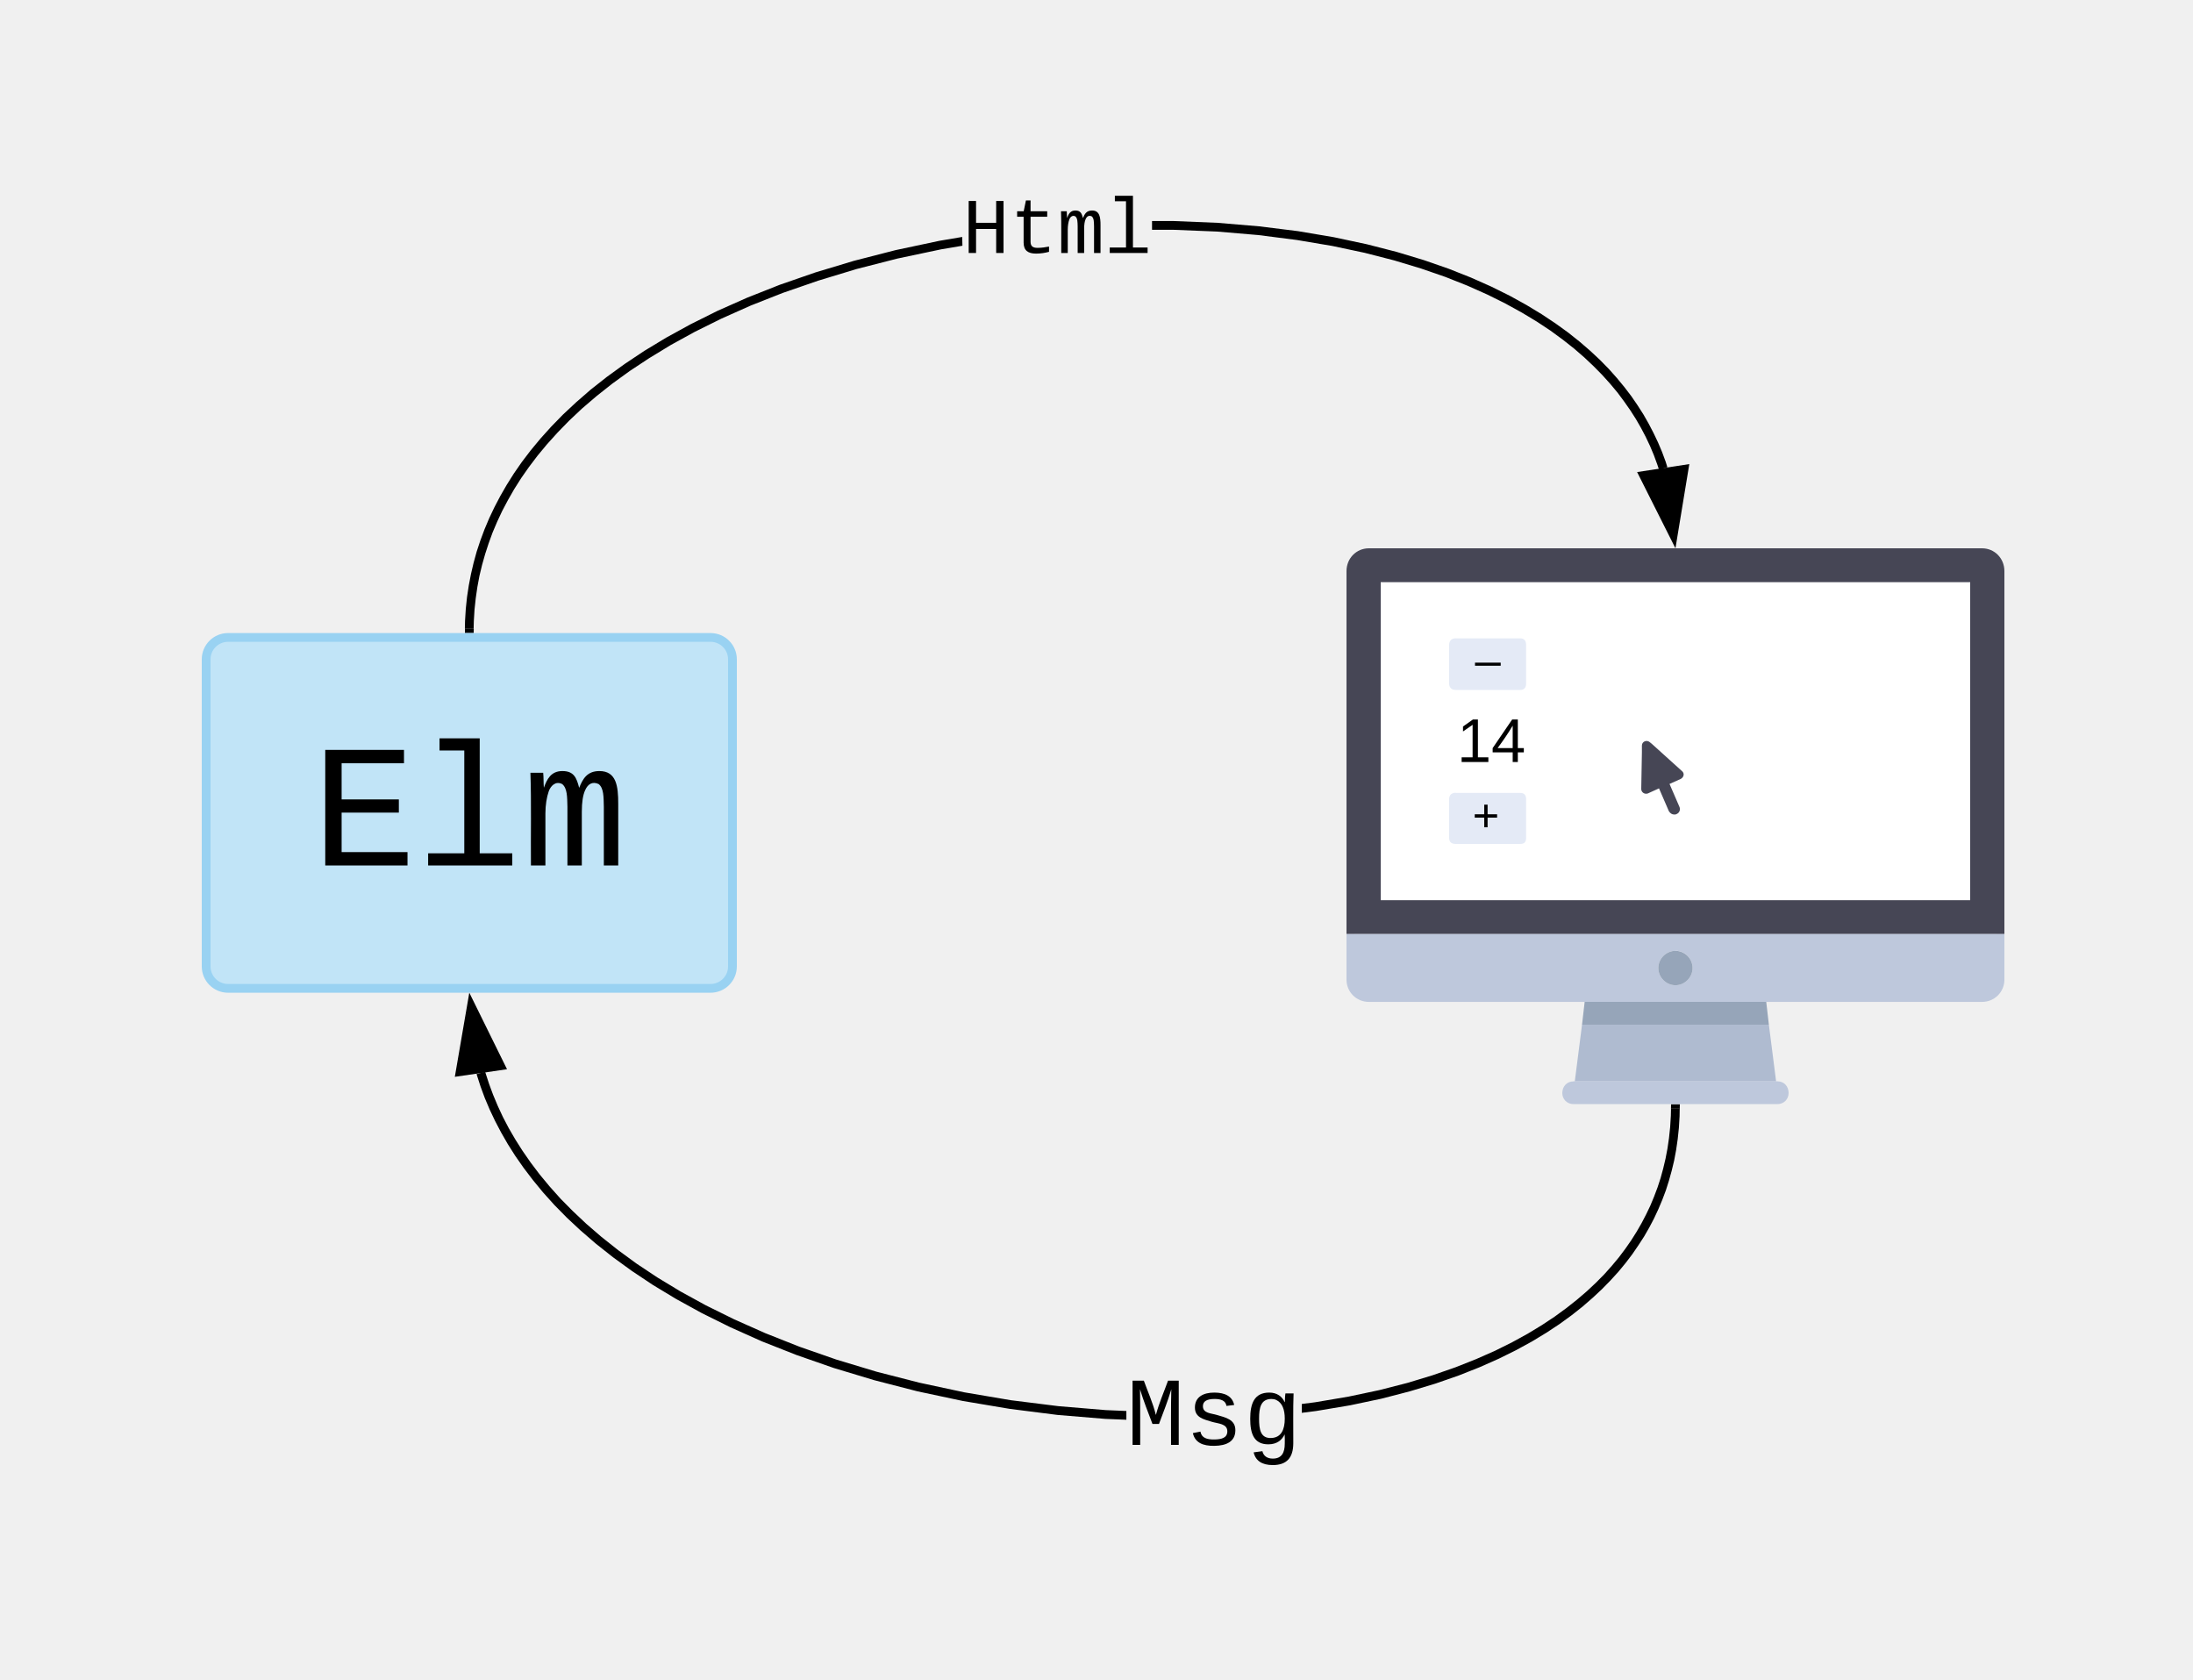
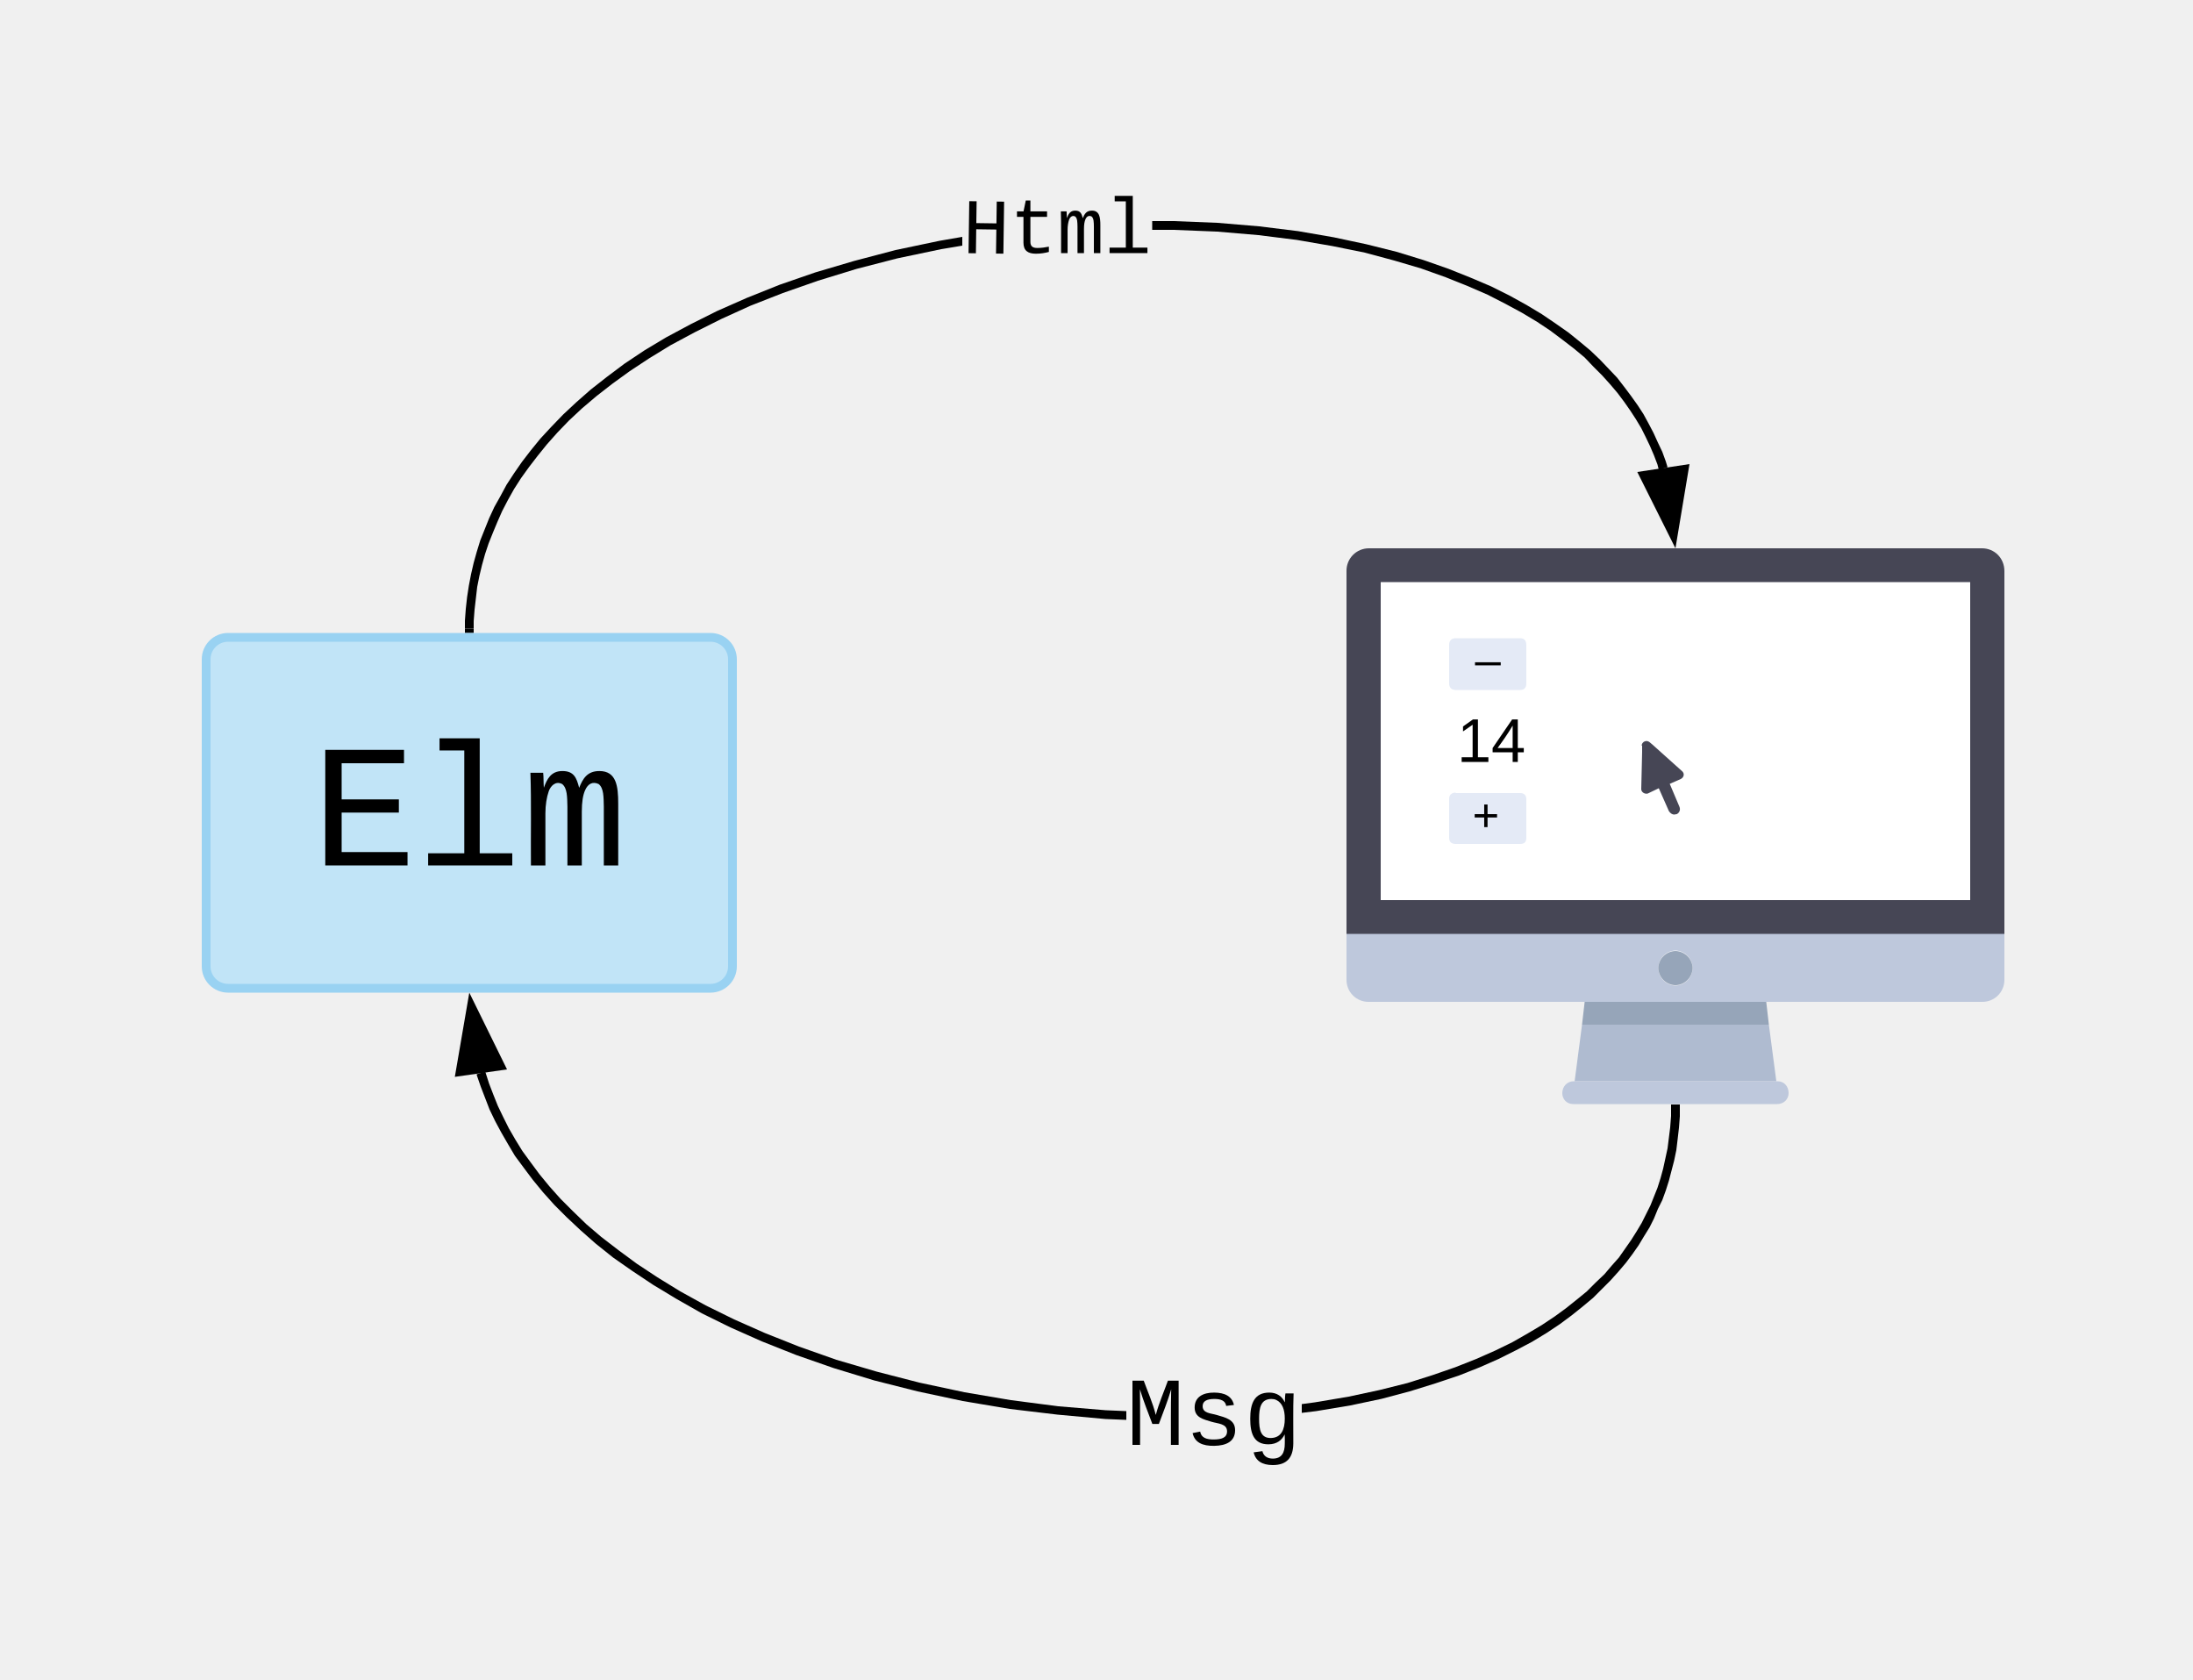
- <svg xmlns="http://www.w3.org/2000/svg" xmlns:ns1="lucid" xmlns:xlink="http://www.w3.org/1999/xlink" width="500" height="383">
+ <svg xmlns="http://www.w3.org/2000/svg" xmlns:ns1="lucid" xmlns:xlink="http://www.w3.org/1999/xlink" viewBox="0 0 500 383">
  <g transform="translate(-573 -95)" ns1:page-tab-id="0_0">
-     <path d="M683.67 339.53l.82 2.52.93 2.52 1.06 2.53 1.18 2.54 1.34 2.56 1.5 2.58 1.65 2.6 1.85 2.66 2.04 2.7 2.27 2.74 2.5 2.8 2.8 2.83 3.1 2.92 3.43 2.96 3.82 3.03 4.24 3.1 4.7 3.12 5.24 3.17 5.8 3.18 6.44 3.18 7.1 3.16 7.77 3.08 8.47 2.95 9.15 2.76 9.75 2.5 10.26 2.2 10.63 1.8 10.8 1.35 10.78.9 4.72.2v2l-4.84-.2-10.86-.9-10.88-1.38-10.7-1.8-10.35-2.2-9.85-2.54-9.23-2.78-8.55-2.98-7.86-3.1-7.15-3.2-6.5-3.22-5.88-3.23-5.3-3.2-4.8-3.2-4.3-3.12-3.88-3.07-3.5-3.02-3.17-2.96-2.85-2.9-2.57-2.86-2.3-2.8-2.1-2.76-1.9-2.72-1.7-2.68-1.53-2.66-1.38-2.63-1.24-2.62-1.1-2.6-.96-2.6-.84-2.6-.08-.27 1.92-.54zm272.3 8.22l-.03 1.75-.16 2.65-.27 2.56-.36 2.48-.45 2.4-.56 2.32-.63 2.27-.7 2.2-.82 2.18-.9 2.13-.98 2.1-1.08 2.06-1.18 2.05-1.3 2-1.38 2.02-1.52 2-1.65 2-1.8 1.98-1.94 1.98-2.12 1.98-2.3 2-2.5 1.98-2.75 2-3 1.98-3.3 2-3.6 1.97-3.96 1.96-4.37 1.94-4.8 1.9-5.32 1.85-5.85 1.76-6.44 1.67-7.1 1.5-7.74 1.3-3.3.42v-2.02l3-.38 7.68-1.3 7-1.48 6.36-1.63 5.77-1.75 5.23-1.82 4.74-1.88 4.3-1.9 3.88-1.93 3.53-1.94 3.22-1.95 2.93-1.94 2.67-1.95 2.45-1.94 2.24-1.92 2.06-1.93 1.9-1.92 1.72-1.93 1.6-1.92 1.46-1.94 1.35-1.94 1.23-1.95 1.14-1.97 1.04-2 .96-2 .86-2.07.78-2.07.7-2.14.6-2.2.53-2.24.44-2.3.35-2.4.26-2.47.16-2.6.04-1.7z" />
-     <path d="M955.98 347.77l-2-.04.02-1h2zM687.1 337.97l-9.18 1.33 2.54-14.78z" />
-     <path d="M688.6 338.76l-11.9 1.73 3.3-19.18zm-9.46-.65l6.45-.92-4.67-9.46z" />
-     <use xlink:href="#a" transform="matrix(1,0,0,1,829.8248,406.6283) translate(0 17.77344)" />
-     <path d="M792.43 151.02l-4.84.82-9.95 2.1-9.38 2.4-8.72 2.65-8.05 2.78-7.35 2.9-6.68 2.98-6.05 3-5.46 3-4.93 3-4.44 2.93-4 2.9-3.6 2.85-3.27 2.8-2.93 2.76-2.65 2.72-2.4 2.66-2.16 2.6-1.97 2.6-1.77 2.53-1.6 2.53-1.43 2.5-1.3 2.46-1.15 2.46-1.04 2.45-.9 2.47-.8 2.46-.7 2.47-.6 2.5-.47 2.52-.37 2.55-.28 2.6-.16 2.64-.04 1.73-2-.04.04-1.78.17-2.72.28-2.68.4-2.64.5-2.6.6-2.57.7-2.55.84-2.54.94-2.52 1.07-2.54 1.2-2.53 1.33-2.54 1.48-2.57 1.64-2.6 1.8-2.6 2.02-2.65 2.22-2.68 2.45-2.72 2.7-2.77 3-2.8 3.3-2.87 3.68-2.9 4.07-2.95 4.5-3 5-3.02 5.54-3.04 6.12-3.05 6.76-3 7.43-2.94 8.13-2.82 8.8-2.65 9.46-2.43 10.02-2.13 5.2-.88zm58.2-5.22l9.48.8 8.85 1.1 8.16 1.38 7.5 1.6 6.82 1.75 6.2 1.87 5.64 1.96 5.1 2.02 4.63 2.06 4.2 2.08 3.8 2.1 3.47 2.1 3.16 2.1 2.88 2.08 2.64 2.1 2.4 2.07 2.22 2.07 2.03 2.07 1.85 2.08 1.7 2.06 1.58 2.07 1.44 2.1 1.32 2.07 1.2 2.1 1.1 2.12 1.02 2.14.92 2.17.82 2.22.4 1.26-1.9.6-.4-1.2-.78-2.13-.88-2.1-.98-2.07-1.07-2.04-1.17-2.03-1.28-2-1.4-2-1.5-2.02-1.67-2-1.8-2-1.97-2-2.15-2.03-2.33-2.02-2.57-2.03-2.8-2.05-3.1-2.05-3.4-2.05-3.74-2.06-4.12-2.05-4.55-2.03-5.04-2-5.55-1.92-6.12-1.85-6.74-1.73-7.4-1.57-8.08-1.36-8.76-1.12-9.4-.8-9.95-.4h-4.9v-2h4.94z" />
-     <path d="M681.02 238.3l-.02 1.02h-2l.02-1.05zM954.5 216.8l-6.73-13.4 9.17-1.4z" />
-     <path d="M955 220l-8.74-17.38 11.9-1.82zm-5.72-15.82l4.74 9.42 1.7-10.4z" />
-     <use xlink:href="#b" transform="matrix(1,0,0,1,792.43,138.2783) translate(0.005 14.39648)" />
-     <path d="M620 245.32c0-2.77 2.24-5 5-5h110c2.76 0 5 2.23 5 5v70c0 2.76-2.24 5-5 5H625c-2.76 0-5-2.24-5-5z" stroke="#99d2f2" stroke-width="2" fill="#c1e4f7" />
-     <use xlink:href="#c" transform="matrix(1,0,0,1,640,240.3152) translate(3.994141 51.99219)" />
-     <path d="M881.8 224.82h146.4v87.82H881.8v-87.82z" stroke="#000" stroke-opacity="0" stroke-width=".29" fill="#fff" />
-     <path d="M1024.9 220H885.1c-2.85 0-5.1 2.28-5.1 5.2v82.75h150V225.2c0-2.92-2.25-5.2-5.1-5.2zm-2.7 80.22H887.8v-72.5h134.4v72.5z" stroke="#000" stroke-opacity="0" stroke-width=".29" fill="#464655" />
-     <path d="M880 318.34c0 2.8 2.25 5.07 5.1 5.07h139.8c2.85 0 5.1-2.27 5.1-5.06v-10.4H880v10.4zm75-6.6c2.1 0 3.9 1.78 3.9 3.94 0 2.15-1.8 3.93-3.9 3.93-2.1 0-3.9-1.77-3.9-3.92 0-2.16 1.8-3.93 3.9-3.93z" stroke="#000" stroke-opacity="0" stroke-width=".29" fill="#bec8dc" />
-     <path d="M932.05 341.53h45.9l-1.65-12.93h-42.6l-1.65 12.93z" stroke="#000" stroke-opacity="0" stroke-width=".29" fill="#afbbd0" />
-     <path d="M931.75 341.53c-1.5 0-2.55 1.14-2.55 2.66 0 1.38 1.05 2.52 2.55 2.52h46.5c1.5 0 2.55-1.14 2.55-2.53 0-1.53-1.05-2.67-2.55-2.67H931.75z" stroke="#000" stroke-opacity="0" stroke-width=".29" fill="#bec8dc" />
-     <path d="M933.7 328.6h42.6l-.6-5.2h-41.4l-.6 5.2zM958.9 315.68c0 2.15-1.8 3.93-3.9 3.93-2.1 0-3.9-1.77-3.9-3.92 0-2.16 1.8-3.93 3.9-3.93 2.1 0 3.9 1.77 3.9 3.93z" stroke="#000" stroke-opacity="0" stroke-width=".29" fill="#96a5b9" />
-     <path d="M904.9 240.53h14.7c.9 0 1.35.5 1.35 1.52v8.74c0 1-.45 1.5-1.35 1.5h-14.7c-.9 0-1.5-.5-1.5-1.5v-8.75c0-1 .6-1.52 1.5-1.52zM904.9 275.76h14.7c.9 0 1.35.5 1.35 1.4V286c0 1.02-.45 1.4-1.35 1.4h-14.7c-.9 0-1.5-.38-1.5-1.4v-8.87c0-.88.6-1.4 1.5-1.4z" stroke="#000" stroke-opacity="0" stroke-width=".29" fill="#e4eaf6" />
-     <path d="M947.35 265v1.5l-.15 8.37c0 .76.75 1.27 1.5 1.02l2.55-1.16 2.25 5.2c.3.5.75.76 1.2.76.15 0 .45 0 .6-.13.6-.25.9-1 .6-1.64l-2.25-5.2 2.55-1.14c.75-.4.9-1.28.3-1.78l-6.75-6.1-.6-.5c-.75-.63-1.8-.12-1.8.77z" stroke="#000" stroke-opacity="0" stroke-width=".29" fill="#464655" />
-     <path d="M909.3 240.65h5.9v8.43h-5.9z" fill="none" />
-     <use xlink:href="#d" transform="matrix(1,0,0,1,909.2969,240.6473) translate(0 8.4375)" />
-     <path d="M908.7 276.1h6.22v8.43h-6.2z" fill="none" />
-     <use xlink:href="#e" transform="matrix(1,0,0,1,908.7109,276.0965) translate(0 8.4375)" />
-     <path d="M905.2 257.46h15.78v11.25H905.2z" fill="none" />
-     <use xlink:href="#f" transform="matrix(1,0,0,1,905.1953,257.4637) translate(0 11.25)" />
+     <path d="M683.7 339.5l.8 2.5 1 2.6 1 2.5 1.2 2.5 1.3 2.6 1.5 2.6 1.6 2.6 1.9 2.6 2 2.7 2.3 2.8 2.5 2.8 2.8 2.8 3.1 3 3.4 2.9 3.9 3 4.2 3.1 4.7 3.1 5.2 3.2 5.8 3.2 6.5 3.2 7 3.1 7.8 3.1 8.5 3 9.2 2.7 9.7 2.5 10.3 2.2 10.6 1.8 10.8 1.4 10.8.9 4.7.2v2l-4.8-.2-10.9-1-10.9-1.3-10.7-1.8-10.3-2.2-9.9-2.5-9.2-2.8-8.6-3-7.8-3.1-7.2-3.2-6.5-3.2-5.8-3.3-5.3-3.2-4.8-3.2-4.3-3-4-3.2-3.4-3-3.2-3-2.8-2.8-2.6-2.9-2.3-2.8-2.1-2.8-2-2.7-1.6-2.7-1.5-2.6-1.4-2.6-1.3-2.7-1-2.6-1-2.6-.9-2.6v-.2l1.9-.6zm272.3 8.2v1.8l-.2 2.6-.3 2.6-.3 2.5-.5 2.4-.6 2.3-.6 2.3-.7 2.2-.8 2.2-1 2-.9 2.2-1 2-1.3 2.1-1.2 2-1.4 2-1.5 2-1.7 2-1.8 2-2 2-2 2-2.4 2-2.5 2-2.7 2-3 2-3.3 2-3.6 1.9-4 2-4.3 1.9-4.8 1.9-5.4 1.8-5.8 1.8-6.4 1.7-7.1 1.5-7.8 1.3-3.3.4v-2l3-.4 7.7-1.3 7-1.5 6.4-1.6 5.7-1.8 5.2-1.8 4.8-1.9 4.3-1.9 3.9-1.9 3.5-2 3.2-1.9 3-2 2.6-1.9 2.5-2 2.2-1.8 2-2 2-1.9 1.7-2 1.6-1.8 1.4-2 1.4-2 1.2-1.9 1.2-2 1-2 1-2 .8-2 .8-2 .7-2.2.6-2.2.5-2.3.5-2.3.3-2.4.3-2.4.2-2.6v-1.7z" />
+     <path d="M956 347.8h-2v-1h2zM687 338l-9.2 1.3 2.6-14.8z" />
+     <path d="M688.6 338.8l-11.9 1.7 3.3-19.2zm-9.5-.7l6.5-1-4.7-9.4z" />
+     <use transform="translate(829.8 424.4)" xlink:href="#a" />
+     <path d="M792.4 151l-4.8.8-10 2.1-9.3 2.4-8.8 2.7-8 2.8-7.4 2.9-6.6 3-6 3-5.6 3-4.9 3-4.4 2.9-4 2.9-3.6 2.8-3.3 2.8-3 2.8-2.6 2.7-2.4 2.7-2.1 2.6-2 2.6-1.8 2.5-1.6 2.5-1.4 2.5-1.3 2.5-1.1 2.5-1 2.4-1 2.5-.8 2.4-.7 2.5-.6 2.5-.5 2.5-.3 2.6-.3 2.6-.2 2.6v1.7h-2v-1.8l.2-2.7.3-2.7.4-2.6.5-2.6.6-2.6.7-2.5.8-2.6 1-2.5 1-2.5 1.2-2.6 1.4-2.5 1.4-2.6 1.7-2.6 1.8-2.6 2-2.6 2.2-2.7 2.5-2.7 2.7-2.8 3-2.8 3.3-2.9 3.7-2.9 4-3 4.5-3 5-3 5.6-3 6-3 6.8-3 7.5-3 8.1-2.8 8.8-2.6 9.5-2.5 10-2.1 5.2-.9zm58.2-5.2l9.5.8 8.9 1.1 8.1 1.4 7.5 1.6 6.8 1.7 6.2 1.9 5.7 2 5 2 4.7 2 4.2 2.1 3.8 2.1 3.5 2.1 3.1 2.1 3 2.1 2.6 2.1 2.4 2 2.2 2.1 2 2.1 1.9 2 1.7 2.2 1.5 2 1.5 2.1 1.3 2 1.2 2.2 1.1 2.1 1 2.2 1 2.1.8 2.2.4 1.3-2 .6-.3-1.2-.8-2.1-.9-2.1-1-2.1-1-2-1.2-2-1.3-2-1.4-2-1.5-2-1.7-2-1.8-2-2-2-2-2.1-2.4-2-2.6-2-2.8-2.1-3-2-3.5-2.1-3.7-2-4.1-2.1-4.6-2-5-2-5.6-2-6.1-1.8-6.7-1.8-7.4-1.5-8.1-1.4-8.8-1.1-9.4-.8-10-.4h-4.8v-2h4.9z" />
+     <path d="M681 238.3v1h-2v-1zm273.5-21.5l-6.7-13.4 9.1-1.4z" />
+     <path d="M955 220l-8.7-17.4 11.9-1.8zm-5.7-15.8l4.7 9.4 1.7-10.4z" />
+     <use transform="translate(792.4 152.7)" xlink:href="#b" />
+     <path fill="#c1e4f7" stroke="#99d2f2" stroke-width="2" d="M620 245.3a5 5 0 015-5h110a5 5 0 015 5v70a5 5 0 01-5 5H625a5 5 0 01-5-5z" />
+     <use transform="translate(644 292.3)" xlink:href="#c" />
+     <path fill="#fff" d="M881.8 224.8h146.4v87.8H881.8v-87.8z" />
+     <path fill="#464655" d="M1024.9 220H885.1a5.1 5.1 0 00-5.1 5.2V308h150v-82.8c0-3-2.3-5.2-5.1-5.2zm-2.7 80.2H887.8v-72.5h134.4v72.5z" />
+     <path fill="#bec8dc" d="M880 318.3a5 5 0 005.1 5.1h139.8a5 5 0 005.1-5v-10.5H880v10.5zm75-6.6a4 4 0 013.9 4 4 4 0 01-3.9 4 4 4 0 01-3.9-4 4 4 0 013.9-4z" />
+     <path fill="#afbbd0" d="M932 341.5h46l-1.7-12.9h-42.6l-1.7 13z" />
+     <path fill="#bec8dc" d="M931.8 341.5c-1.5 0-2.6 1.2-2.6 2.7 0 1.4 1 2.5 2.5 2.5h46.5c1.5 0 2.6-1.1 2.6-2.5 0-1.5-1-2.7-2.5-2.7h-46.5z" />
+     <path fill="#96a5b9" d="M933.7 328.6h42.6l-.6-5.2h-41.4l-.6 5.2zm25.2-13a4 4 0 01-3.9 4 4 4 0 01-3.9-4 4 4 0 013.9-3.8 4 4 0 013.9 3.9z" />
+     <path fill="#e4eaf6" d="M904.9 240.5h14.7c.9 0 1.4.5 1.4 1.6v8.7c0 1-.5 1.5-1.4 1.5h-14.7c-.9 0-1.5-.5-1.5-1.5V242c0-1 .6-1.5 1.5-1.5zm0 35.3h14.7c.9 0 1.4.5 1.4 1.4v8.8c0 1-.5 1.4-1.4 1.4h-14.7c-.9 0-1.5-.4-1.5-1.4v-8.9c0-.9.6-1.4 1.5-1.4z" />
+     <path fill="#464655" d="M947.4 265v1.5l-.2 8.4c0 .7.8 1.2 1.5 1l2.5-1.2 2.3 5.2c.3.5.8.8 1.2.8l.6-.1c.6-.3.9-1 .6-1.7l-2.2-5.2 2.5-1.1c.8-.4.9-1.3.3-1.8l-6.8-6.1-.6-.5c-.7-.6-1.8-.1-1.8.8z" />
+     <path fill="none" d="M909.3 240.7h5.9v8.4h-5.9z" />
+     <use transform="translate(909.3 249)" xlink:href="#d" />
+     <path fill="none" d="M908.7 276.1h6.2v8.4h-6.2z" />
+     <use transform="translate(908.7 284.5)" xlink:href="#e" />
+     <path fill="none" d="M905.2 257.5H921v11.2h-15.8z" />
+     <use transform="translate(905.2 268.7)" xlink:href="#f" />
    <defs>
-       <path d="M285-1169c8 382 2 780 4 1169H129v-1349h237c86 239 188 461 253 720 69-258 169-481 255-720h225V0H937c2-390-5-788 6-1169-75 255-170 488-259 729H547c-90-240-185-475-262-729" id="g" />
-       <path d="M873-819c-18-114-119-146-250-146-163 0-245 50-245 151 0 151 170 148 294 185 182 54 388 94 388 320 0 240-189 325-439 329-245 4-410-69-454-268l159-31c24 133 136 168 295 165 144-2 270-31 270-171 0-164-195-160-331-202-167-52-350-87-350-299 0-218 173-315 413-313 220 2 373 77 412 260" id="h" />
-       <path d="M1048-32c-2 300-135 456-433 456-222-1-358-88-400-267l184-25c22 99 100 157 222 156 184-2 248-125 248-315 0-64 3-133-2-194C807-100 706-13 524-12c-306 0-381-228-381-537 0-318 85-550 400-550 164 0 271 83 325 202h3c1-60 3-134 12-185h171c-13 339-4 702-6 1050zM585-145c210-8 284-178 284-406 0-192-52-331-177-392-33-16-69-22-104-22-223 2-259 184-259 414 0 229 31 415 256 406" id="i" />
+       <path id="g" d="M285-1169c8 382 2 780 4 1169H129v-1349h237c86 239 188 461 253 720 69-258 169-481 255-720h225V0H937c2-390-5-788 6-1169-75 255-170 488-259 729H547c-90-240-185-475-262-729" />
+       <path id="h" d="M873-819c-18-114-119-146-250-146-163 0-245 50-245 151 0 151 170 148 294 185 182 54 388 94 388 320 0 240-189 325-439 329-245 4-410-69-454-268l159-31c24 133 136 168 295 165 144-2 270-31 270-171 0-164-195-160-331-202-167-52-350-87-350-299 0-218 173-315 413-313 220 2 373 77 412 260" />
+       <path id="i" d="M1048-32c-2 300-135 456-433 456-222-1-358-88-400-267l184-25c22 99 100 157 222 156 184-2 248-125 248-315 0-64 3-133-2-194C807-100 706-13 524-12c-306 0-381-228-381-537 0-318 85-550 400-550 164 0 271 83 325 202h3c1-60 3-134 12-185h171c-13 339-4 702-6 1050zM585-145c210-8 284-178 284-406 0-192-52-331-177-392-33-16-69-22-104-22-223 2-259 184-259 414 0 229 31 415 256 406" />
+       <path id="j" d="M875 0v-623H353V0H162v-1349h191v566h522v-566h191V0H875" />
+       <path id="k" d="M682 16c-209 0-323-80-324-285v-671H190v-142h170l58-282h120v282h432v142H538v652c2 114 60 155 182 155 106 0 209-16 297-34v137C921-4 806 16 682 16" />
+       <path id="l" d="M904-1102c199 0 220 177 220 381V0H956v-686c-3-114 0-215-60-264-70-33-125-4-158 71-26 56-39 140-39 252V0H531v-686c-3-114-1-215-61-264-78-41-136 24-157 84-24 69-39 159-39 259V0H105c-3-360 6-732-6-1082h149c6 50 3 123 8 175 36-100 83-195 216-195 135 0 166 79 196 196 42-105 93-196 236-196" />
+       <path id="m" d="M736-142h380V0H134v-142h422v-1200H267v-142h469v1342" />
+       <path id="n" d="M162 0v-1349h919v156H353v422h668v154H353v461h769V0H162" />
+       <path id="o" d="M0-79v-24h200v24H0" />
+       <path id="p" d="M118-107v75H92v-75H18v-26h74v-75h26v75h74v26h-74" />
+       <path id="q" d="M27 0v-27h64v-190l-56 39v-29l58-41h29v221h61V0H27" />
+       <path id="r" d="M155-56V0h-30v-56H8v-25l114-167h33v167h35v25h-35zm-30-156c-27 46-58 90-88 131h88v-131" />
      <g id="a">
-         <use transform="matrix(0.01085069,0,0,0.01085069,0,0)" xlink:href="#g" />
-         <use transform="matrix(0.01085069,0,0,0.01085069,13.3355,0)" xlink:href="#h" />
-         <use transform="matrix(0.01085069,0,0,0.01085069,26.67101,0)" xlink:href="#i" />
+         <use transform="scale(.01085)" xlink:href="#g" />
+         <use transform="translate(13.3) scale(.01085)" xlink:href="#h" />
+         <use transform="translate(26.7) scale(.01085)" xlink:href="#i" />
      </g>
-       <path d="M875 0v-623H353V0H162v-1349h191v566h522v-566h191V0H875" id="j" />
-       <path d="M682 16c-209 0-323-80-324-285v-671H190v-142h170l58-282h120v282h432v142H538v652c2 114 60 155 182 155 106 0 209-16 297-34v137C921-4 806 16 682 16" id="k" />
-       <path d="M904-1102c199 0 220 177 220 381V0H956v-686c-3-114 0-215-60-264-70-33-125-4-158 71-26 56-39 140-39 252V0H531v-686c-3-114-1-215-61-264-78-41-136 24-157 84-24 69-39 159-39 259V0H105c-3-360 6-732-6-1082h149c6 50 3 123 8 175 36-100 83-195 216-195 135 0 166 79 196 196 42-105 93-196 236-196" id="l" />
-       <path d="M736-142h380V0H134v-142h422v-1200H267v-142h469v1342" id="m" />
      <g id="b">
-         <use transform="matrix(0.008789062,0,0,0.008789062,0,0)" xlink:href="#j" />
-         <use transform="matrix(0.008789062,0,0,0.008789062,10.80176,0)" xlink:href="#k" />
-         <use transform="matrix(0.008789062,0,0,0.008789062,21.60352,0)" xlink:href="#l" />
-         <use transform="matrix(0.008789062,0,0,0.008789062,32.40527,0)" xlink:href="#m" />
+         <use transform="rotate(.8) scale(.00879)" xlink:href="#j" />
+         <use transform="matrix(.00879 0 0 .00879 10.8 0)" xlink:href="#k" />
+         <use transform="matrix(.00879 0 0 .00879 21.6 0)" xlink:href="#l" />
+         <use transform="matrix(.00879 0 0 .00879 32.4 0)" xlink:href="#m" />
      </g>
-       <path d="M162 0v-1349h919v156H353v422h668v154H353v461h769V0H162" id="n" />
      <g id="c">
-         <use transform="matrix(0.01953125,0,0,0.01953125,0,0)" xlink:href="#n" />
-         <use transform="matrix(0.01953125,0,0,0.01953125,24.00391,0)" xlink:href="#m" />
-         <use transform="matrix(0.01953125,0,0,0.01953125,48.00781,0)" xlink:href="#l" />
+         <use transform="scale(.01953)" xlink:href="#n" />
+         <use transform="translate(24) scale(.01953)" xlink:href="#m" />
+         <use transform="translate(48) scale(.01953)" xlink:href="#l" />
      </g>
-       <path d="M0-79v-24h200v24H0" id="o" />
-       <use transform="matrix(0.02929688,0,0,0.02929688,0,0)" xlink:href="#o" id="d" />
-       <path d="M118-107v75H92v-75H18v-26h74v-75h26v75h74v26h-74" id="p" />
-       <use transform="matrix(0.02929688,0,0,0.02929688,0,0)" xlink:href="#p" id="e" />
-       <path d="M27 0v-27h64v-190l-56 39v-29l58-41h29v221h61V0H27" id="q" />
-       <path d="M155-56V0h-30v-56H8v-25l114-167h33v167h35v25h-35zm-30-156c-27 46-58 90-88 131h88v-131" id="r" />
      <g id="f">
-         <use transform="matrix(0.0390625,0,0,0.0390625,0,0)" xlink:href="#q" />
-         <use transform="matrix(0.0390625,0,0,0.0390625,7.8125,0)" xlink:href="#r" />
+         <use transform="scale(.03906)" xlink:href="#q" />
+         <use transform="matrix(.03906 0 0 .03906 7.8 0)" xlink:href="#r" />
      </g>
+       <use id="d" transform="scale(.0293)" xlink:href="#o" />
+       <use id="e" transform="scale(.0293)" xlink:href="#p" />
    </defs>
  </g>
</svg>
